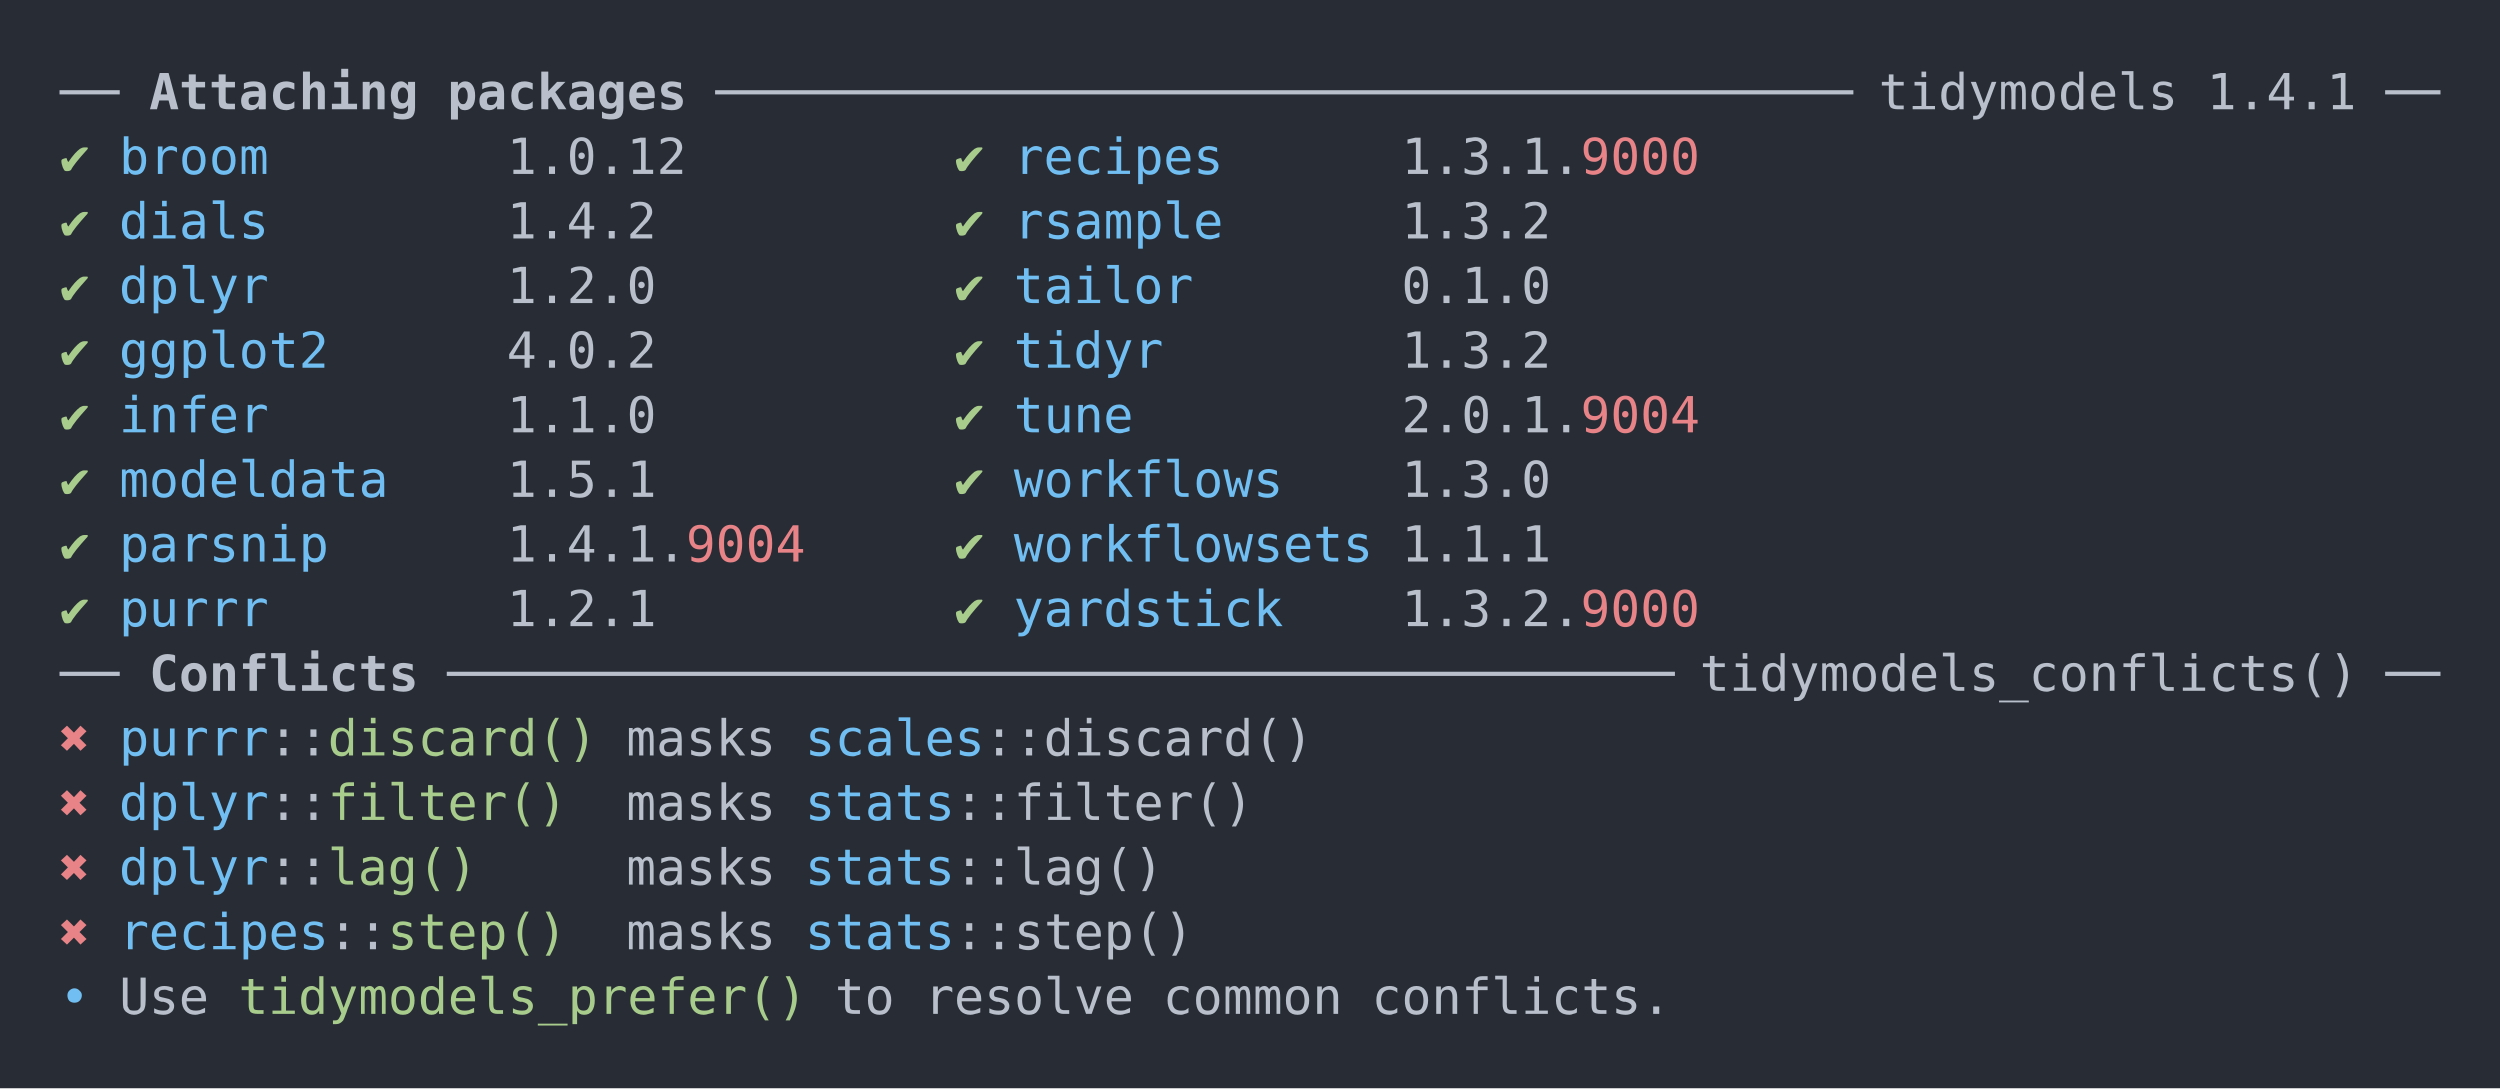
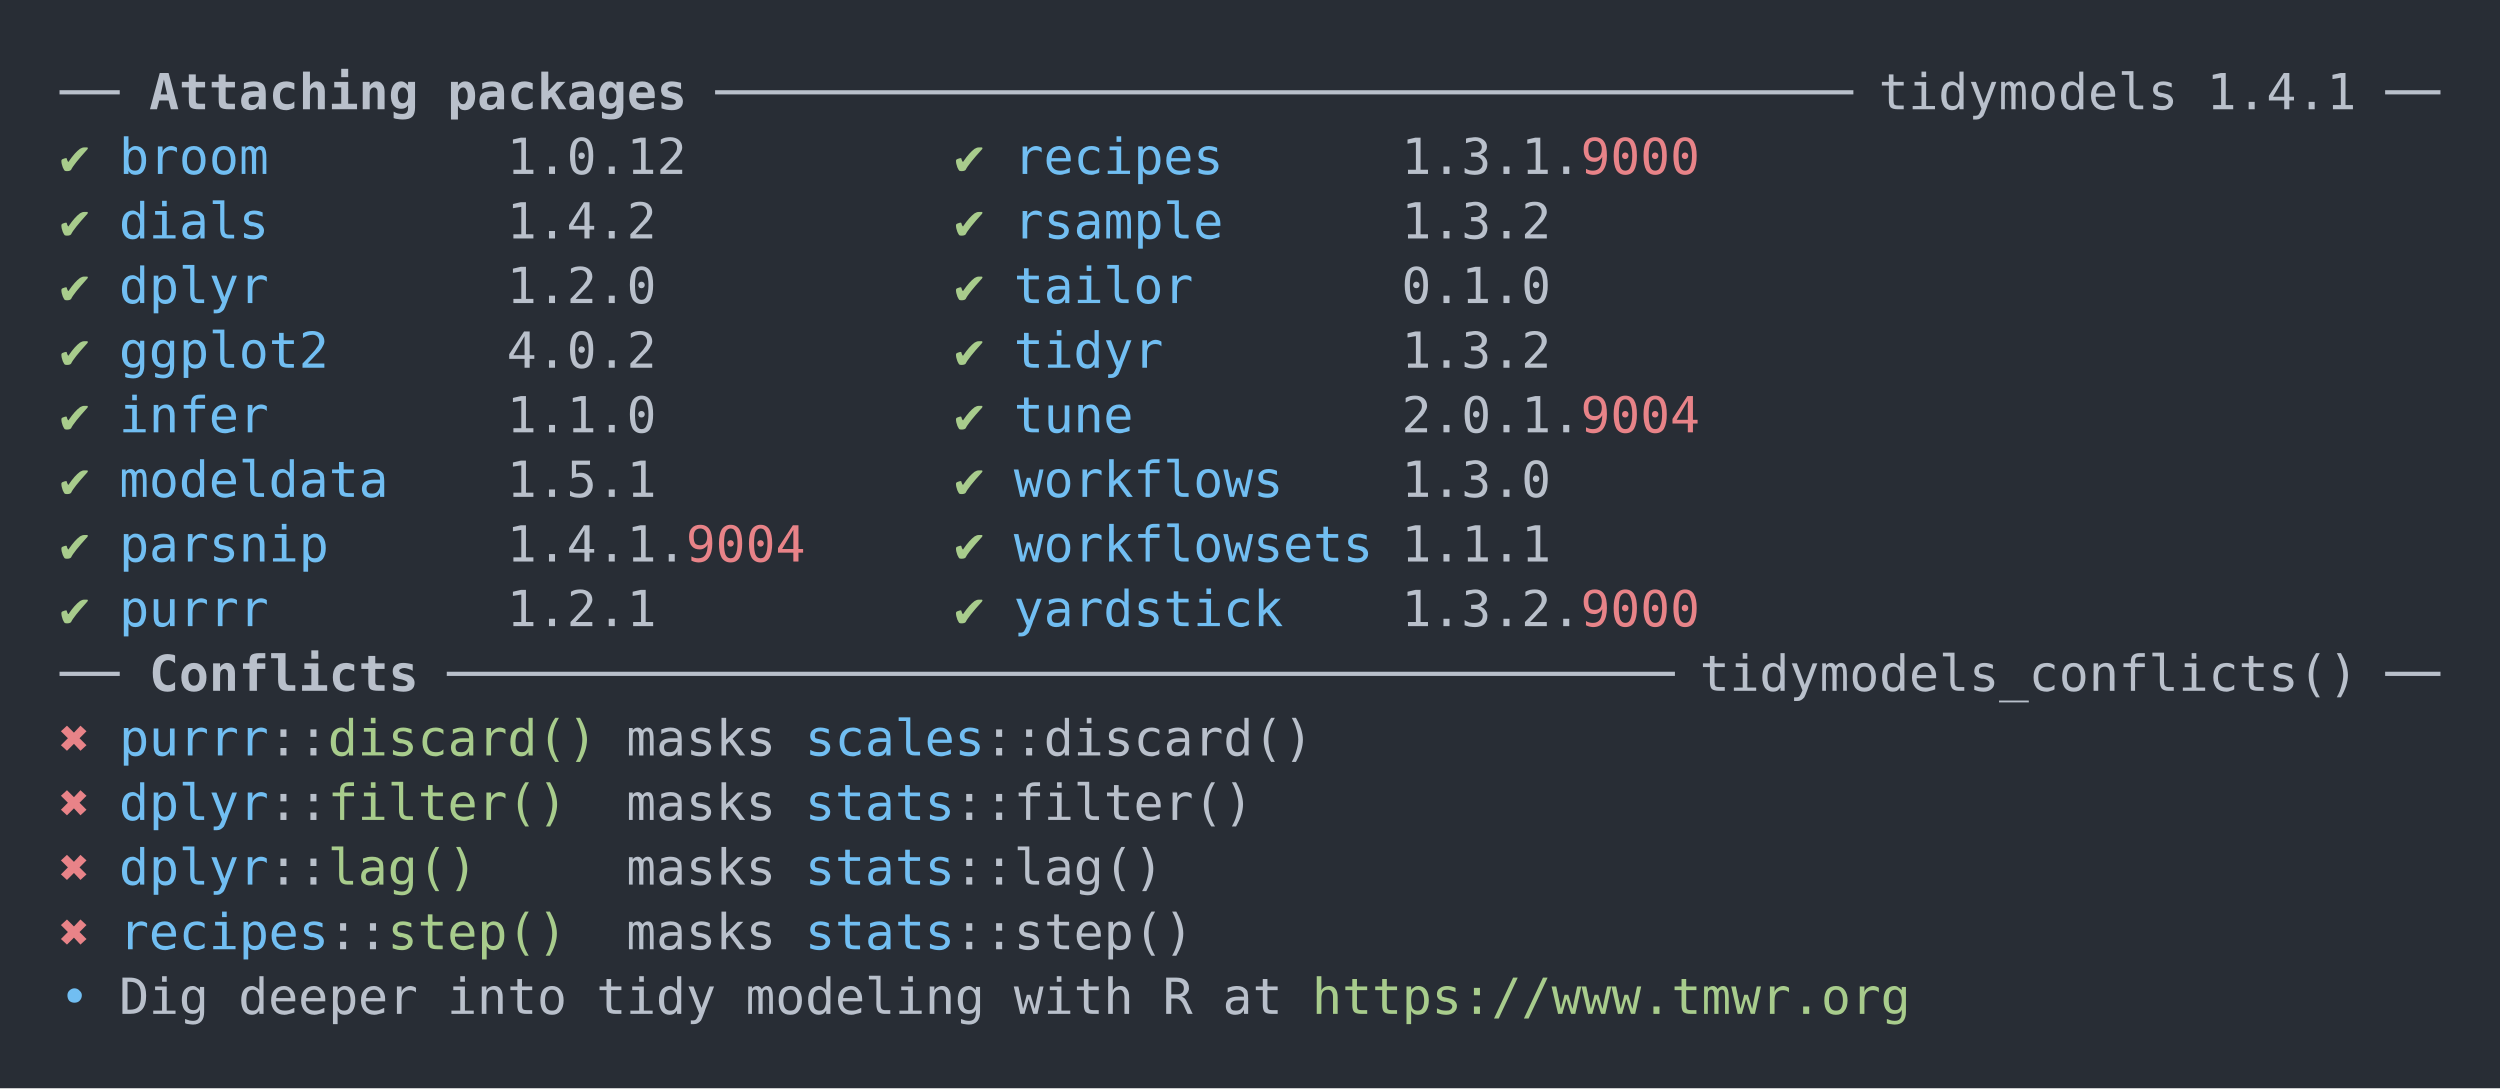
<svg xmlns="http://www.w3.org/2000/svg" xmlns:xlink="http://www.w3.org/1999/xlink" width="840" height="365.65">
  <rect width="840" height="365.65" rx="0" ry="0" class="a" />
  <svg height="325.65" viewBox="0 0 80 32.565" width="800" x="20" y="20">
    <style>.a{fill:rgb(40,45,53)}.b{font-family:'Fira Code',Monaco,Consolas,Menlo,'Bitstream Vera Sans Mono','Powerline Symbols',monospace}.c{fill:transparent}.d{fill:rgb(185,192,203);white-space:pre}.e{fill:rgb(185,192,203);font-weight:bold;white-space:pre}.f{fill:rgb(168,204,140);white-space:pre}.g{fill:rgb(113,190,242);white-space:pre}.h{fill:rgb(232,131,136);white-space:pre}</style>
    <g font-family="'Fira Code',Monaco,Consolas,Menlo,'Bitstream Vera Sans Mono','Powerline Symbols',monospace" font-size="1.67" class="b">
      <defs>
        <symbol id="a">
          <rect height="15" width="80" x="0" y="0" class="c" />
        </symbol>
      </defs>
      <rect height="32.565" width="80" class="a" />
      <svg x="0" y="0" width="80">
        <svg x="0">
          <use xlink:href="#a" />
          <text font-size="1.67" x="0" y="1.67" class="d">──</text>
          <text font-size="1.67" x="3.006" y="1.67" class="e">Attaching</text>
          <text font-size="1.67" x="13.026" y="1.67" class="e">packages</text>
          <text font-size="1.67" x="22.044" y="1.67" class="d">──────────────────────────────────────</text>
          <text font-size="1.67" x="61.122" y="1.67" class="d">tidymodels</text>
          <text font-size="1.67" x="72.144" y="1.67" class="d">1.4.1</text>
          <text font-size="1.67" x="78.156" y="1.67" class="d">──</text>
          <text font-size="1.67" x="0" y="3.841" class="f">✔</text>
          <text font-size="1.67" x="2.004" y="3.841" class="g">broom</text>
          <text font-size="1.67" x="15.03" y="3.841" class="d">1.0.12</text>
          <text font-size="1.67" x="30.06" y="3.841" class="f">✔</text>
          <text font-size="1.67" x="32.064" y="3.841" class="g">recipes</text>
          <text font-size="1.67" x="45.09" y="3.841" class="d">1.3.1.</text>
          <text font-size="1.67" x="51.102" y="3.841" class="h">9000</text>
          <text font-size="1.67" x="0" y="6.012" class="f">✔</text>
          <text font-size="1.67" x="2.004" y="6.012" class="g">dials</text>
          <text font-size="1.67" x="15.03" y="6.012" class="d">1.4.2</text>
          <text font-size="1.67" x="30.06" y="6.012" class="f">✔</text>
          <text font-size="1.67" x="32.064" y="6.012" class="g">rsample</text>
          <text font-size="1.67" x="45.09" y="6.012" class="d">1.3.2</text>
          <text font-size="1.67" x="0" y="8.183" class="f">✔</text>
          <text font-size="1.67" x="2.004" y="8.183" class="g">dplyr</text>
          <text font-size="1.67" x="15.03" y="8.183" class="d">1.2.0</text>
          <text font-size="1.67" x="30.06" y="8.183" class="f">✔</text>
          <text font-size="1.67" x="32.064" y="8.183" class="g">tailor</text>
          <text font-size="1.67" x="45.09" y="8.183" class="d">0.1.0</text>
          <text font-size="1.67" x="0" y="10.354" class="f">✔</text>
          <text font-size="1.67" x="2.004" y="10.354" class="g">ggplot2</text>
          <text font-size="1.67" x="15.03" y="10.354" class="d">4.0.2</text>
          <text font-size="1.67" x="30.06" y="10.354" class="f">✔</text>
          <text font-size="1.67" x="32.064" y="10.354" class="g">tidyr</text>
          <text font-size="1.67" x="45.09" y="10.354" class="d">1.3.2</text>
          <text font-size="1.67" x="0" y="12.525" class="f">✔</text>
          <text font-size="1.67" x="2.004" y="12.525" class="g">infer</text>
          <text font-size="1.67" x="15.03" y="12.525" class="d">1.1.0</text>
          <text font-size="1.67" x="30.06" y="12.525" class="f">✔</text>
          <text font-size="1.67" x="32.064" y="12.525" class="g">tune</text>
          <text font-size="1.67" x="45.09" y="12.525" class="d">2.0.1.</text>
          <text font-size="1.67" x="51.102" y="12.525" class="h">9004</text>
          <text font-size="1.67" x="0" y="14.696" class="f">✔</text>
          <text font-size="1.67" x="2.004" y="14.696" class="g">modeldata</text>
          <text font-size="1.67" x="15.03" y="14.696" class="d">1.5.1</text>
          <text font-size="1.67" x="30.06" y="14.696" class="f">✔</text>
          <text font-size="1.67" x="32.064" y="14.696" class="g">workflows</text>
          <text font-size="1.67" x="45.09" y="14.696" class="d">1.3.0</text>
          <text font-size="1.67" x="0" y="16.867" class="f">✔</text>
          <text font-size="1.67" x="2.004" y="16.867" class="g">parsnip</text>
          <text font-size="1.67" x="15.03" y="16.867" class="d">1.4.1.</text>
          <text font-size="1.67" x="21.042" y="16.867" class="h">9004</text>
          <text font-size="1.67" x="30.06" y="16.867" class="f">✔</text>
          <text font-size="1.67" x="32.064" y="16.867" class="g">workflowsets</text>
          <text font-size="1.67" x="45.09" y="16.867" class="d">1.1.1</text>
          <text font-size="1.67" x="0" y="19.038" class="f">✔</text>
          <text font-size="1.67" x="2.004" y="19.038" class="g">purrr</text>
          <text font-size="1.67" x="15.03" y="19.038" class="d">1.2.1</text>
          <text font-size="1.67" x="30.06" y="19.038" class="f">✔</text>
          <text font-size="1.67" x="32.064" y="19.038" class="g">yardstick</text>
          <text font-size="1.67" x="45.09" y="19.038" class="d">1.3.2.</text>
          <text font-size="1.67" x="51.102" y="19.038" class="h">9000</text>
          <text font-size="1.67" x="0" y="21.209" class="d">──</text>
          <text font-size="1.67" x="3.006" y="21.209" class="e">Conflicts</text>
          <text font-size="1.67" x="13.026" y="21.209" class="d">─────────────────────────────────────────</text>
          <text font-size="1.67" x="55.11" y="21.209" class="d">tidymodels_conflicts()</text>
          <text font-size="1.67" x="78.156" y="21.209" class="d">──</text>
          <text font-size="1.67" x="0" y="23.38" class="h">✖</text>
          <text font-size="1.67" x="2.004" y="23.38" class="g">purrr</text>
          <text font-size="1.67" x="7.014" y="23.38" class="d">::</text>
          <text font-size="1.67" x="9.018" y="23.38" class="f">discard()</text>
          <text font-size="1.67" x="19.038" y="23.38" class="d">masks</text>
          <text font-size="1.67" x="25.05" y="23.38" class="g">scales</text>
          <text font-size="1.67" x="31.062" y="23.38" class="d">::discard()</text>
          <text font-size="1.67" x="0" y="25.551" class="h">✖</text>
          <text font-size="1.67" x="2.004" y="25.551" class="g">dplyr</text>
          <text font-size="1.67" x="7.014" y="25.551" class="d">::</text>
          <text font-size="1.67" x="9.018" y="25.551" class="f">filter()</text>
          <text font-size="1.67" x="19.038" y="25.551" class="d">masks</text>
          <text font-size="1.67" x="25.05" y="25.551" class="g">stats</text>
          <text font-size="1.67" x="30.06" y="25.551" class="d">::filter()</text>
          <text font-size="1.67" x="0" y="27.722" class="h">✖</text>
          <text font-size="1.67" x="2.004" y="27.722" class="g">dplyr</text>
          <text font-size="1.67" x="7.014" y="27.722" class="d">::</text>
          <text font-size="1.67" x="9.018" y="27.722" class="f">lag()</text>
          <text font-size="1.67" x="19.038" y="27.722" class="d">masks</text>
          <text font-size="1.67" x="25.05" y="27.722" class="g">stats</text>
          <text font-size="1.67" x="30.06" y="27.722" class="d">::lag()</text>
          <text font-size="1.67" x="0" y="29.893" class="h">✖</text>
          <text font-size="1.67" x="2.004" y="29.893" class="g">recipes</text>
          <text font-size="1.67" x="9.018" y="29.893" class="d">::</text>
          <text font-size="1.67" x="11.022" y="29.893" class="f">step()</text>
          <text font-size="1.67" x="19.038" y="29.893" class="d">masks</text>
          <text font-size="1.67" x="25.05" y="29.893" class="g">stats</text>
          <text font-size="1.67" x="30.06" y="29.893" class="d">::step()</text>
          <text font-size="1.67" x="0" y="32.064" class="g">•</text>
-           <text font-size="1.67" x="2.004" y="32.064" class="d">Use</text>
-           <text font-size="1.67" x="6.012" y="32.064" class="f">tidymodels_prefer()</text>
-           <text font-size="1.67" x="26.052" y="32.064" class="d">to</text>
-           <text font-size="1.67" x="29.058" y="32.064" class="d">resolve</text>
-           <text font-size="1.67" x="37.074" y="32.064" class="d">common</text>
-           <text font-size="1.67" x="44.088" y="32.064" class="d">conflicts.</text>
+           <text font-size="1.67" x="2.004" y="32.064" class="d">Dig</text>
+           <text font-size="1.67" x="6.012" y="32.064" class="d">deeper</text>
+           <text font-size="1.67" x="13.026" y="32.064" class="d">into</text>
+           <text font-size="1.67" x="18.036" y="32.064" class="d">tidy</text>
+           <text font-size="1.67" x="23.046" y="32.064" class="d">modeling</text>
+           <text font-size="1.67" x="32.064" y="32.064" class="d">with</text>
+           <text font-size="1.67" x="37.074" y="32.064" class="d">R</text>
+           <text font-size="1.67" x="39.078" y="32.064" class="d">at</text>
+           <text font-size="1.67" x="42.084" y="32.064" class="f">https://www.tmwr.org</text>
        </svg>
      </svg>
    </g>
  </svg>
</svg>
